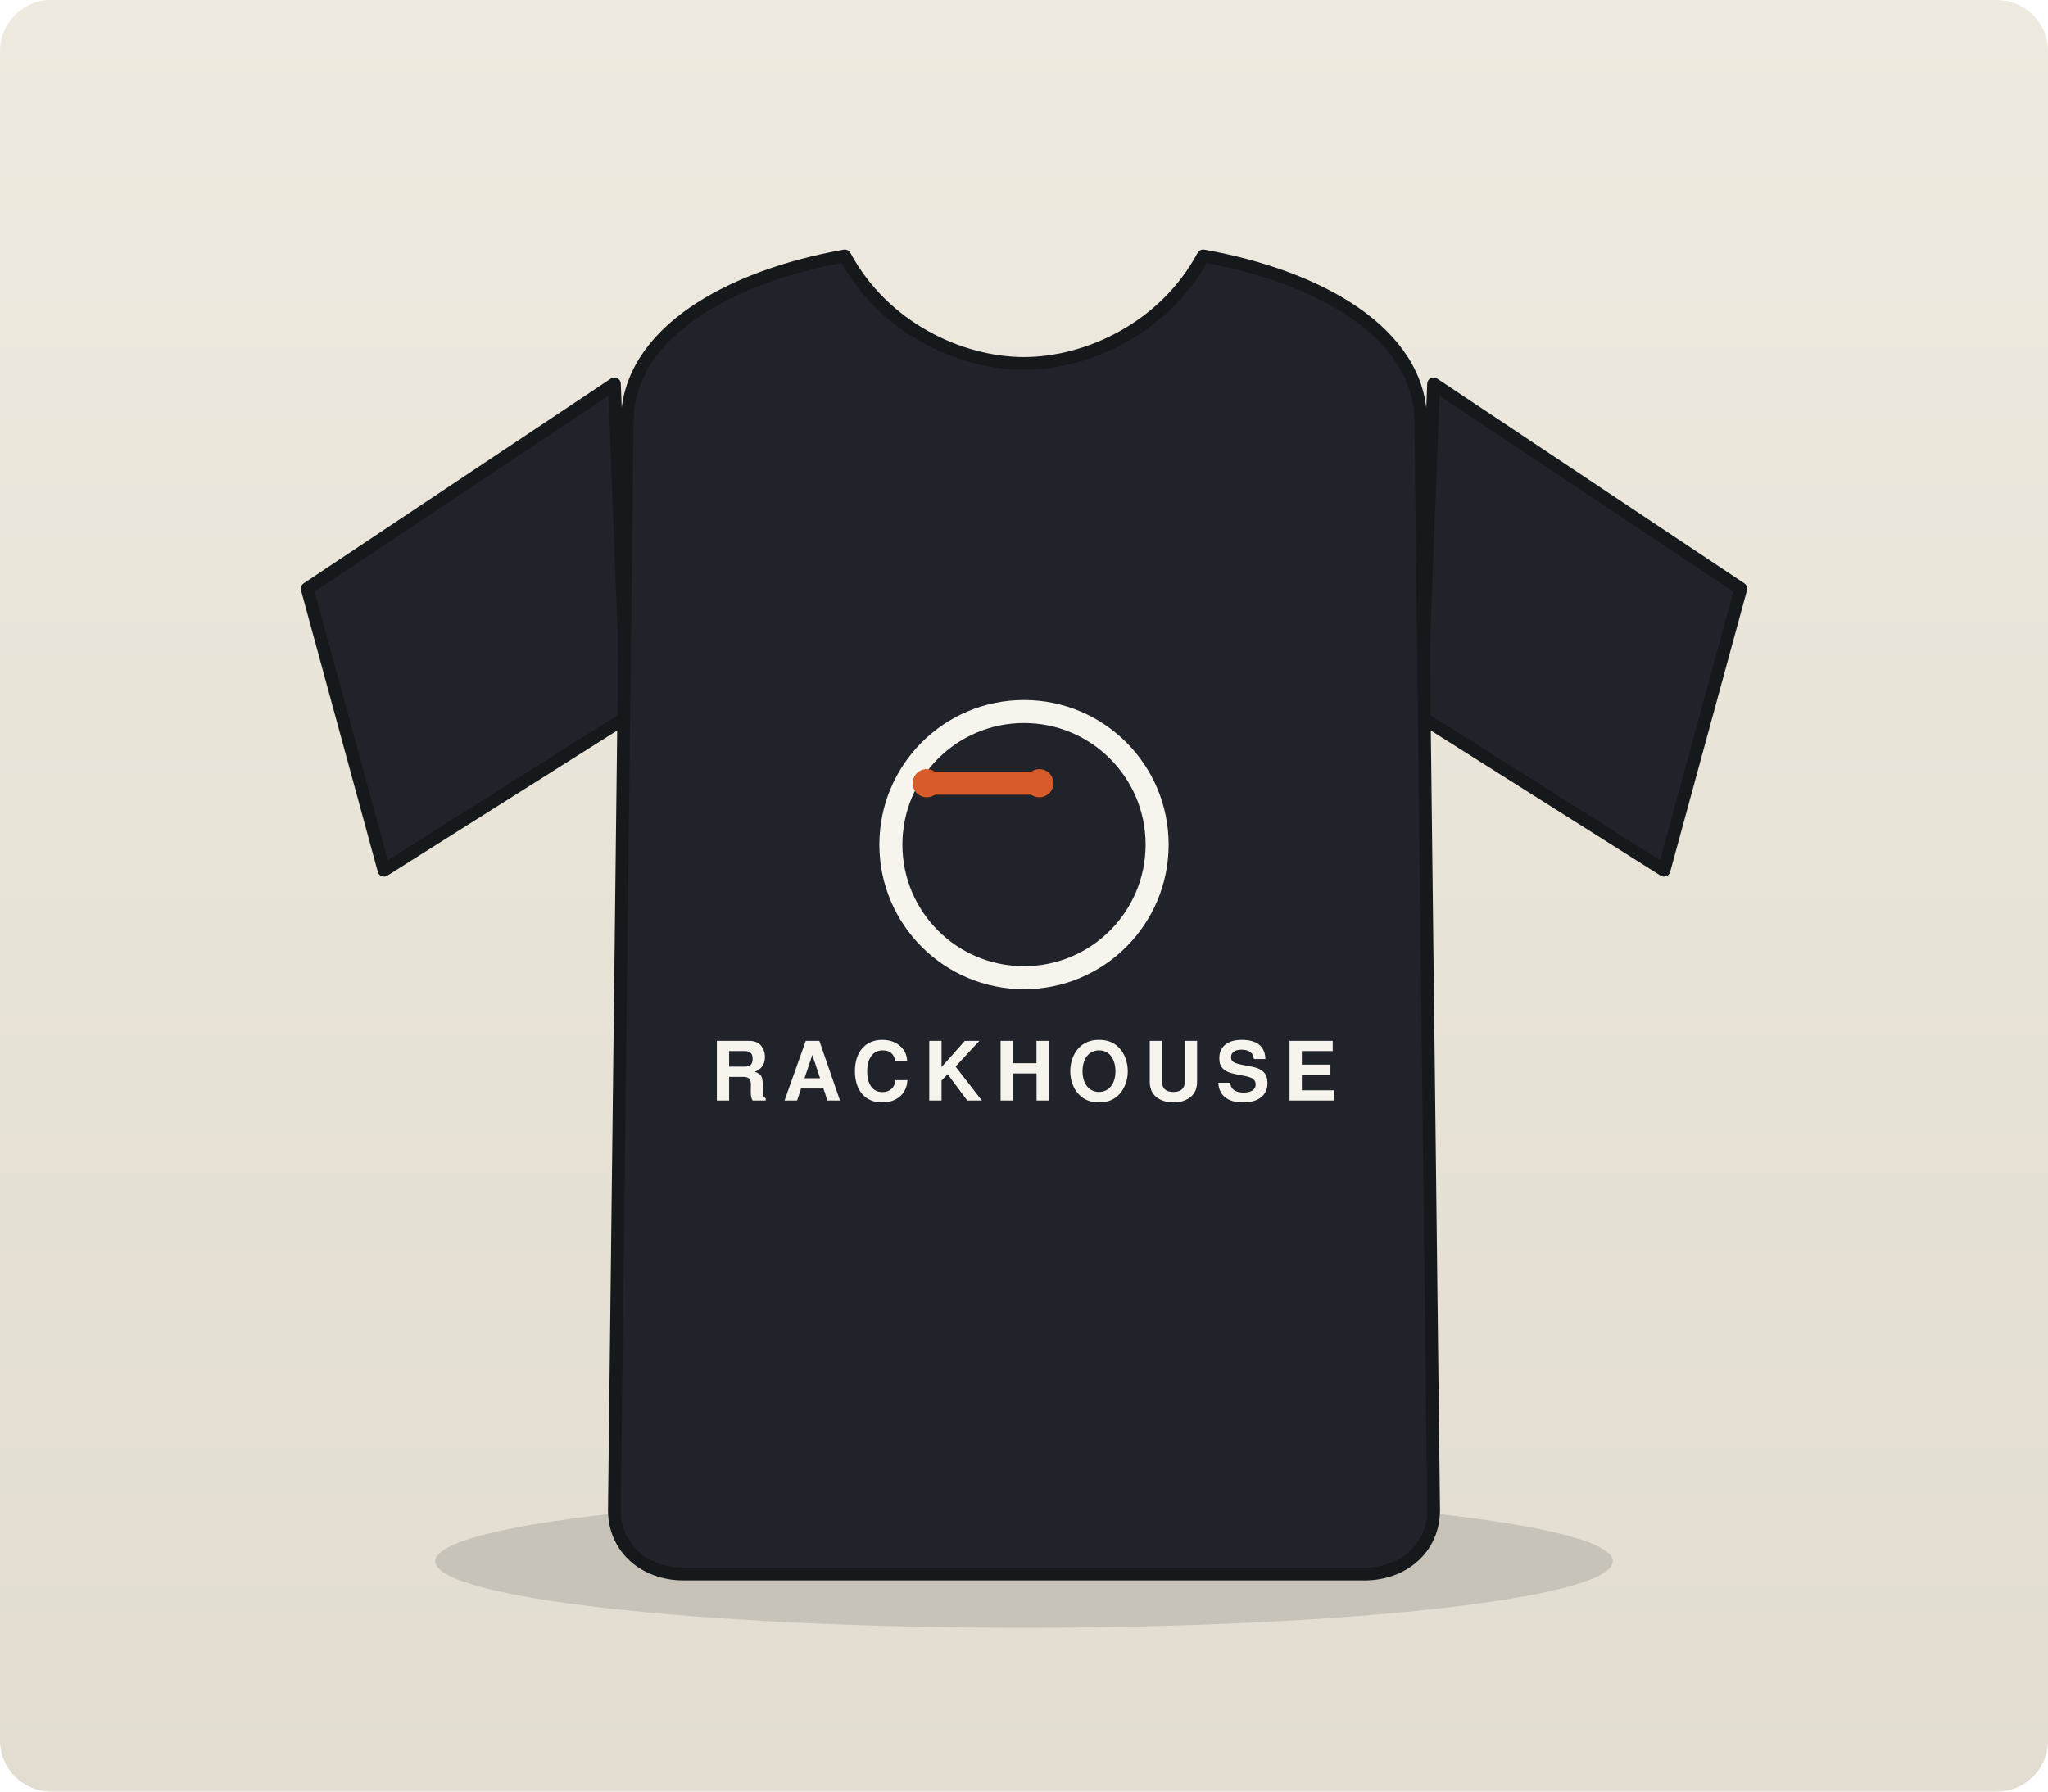
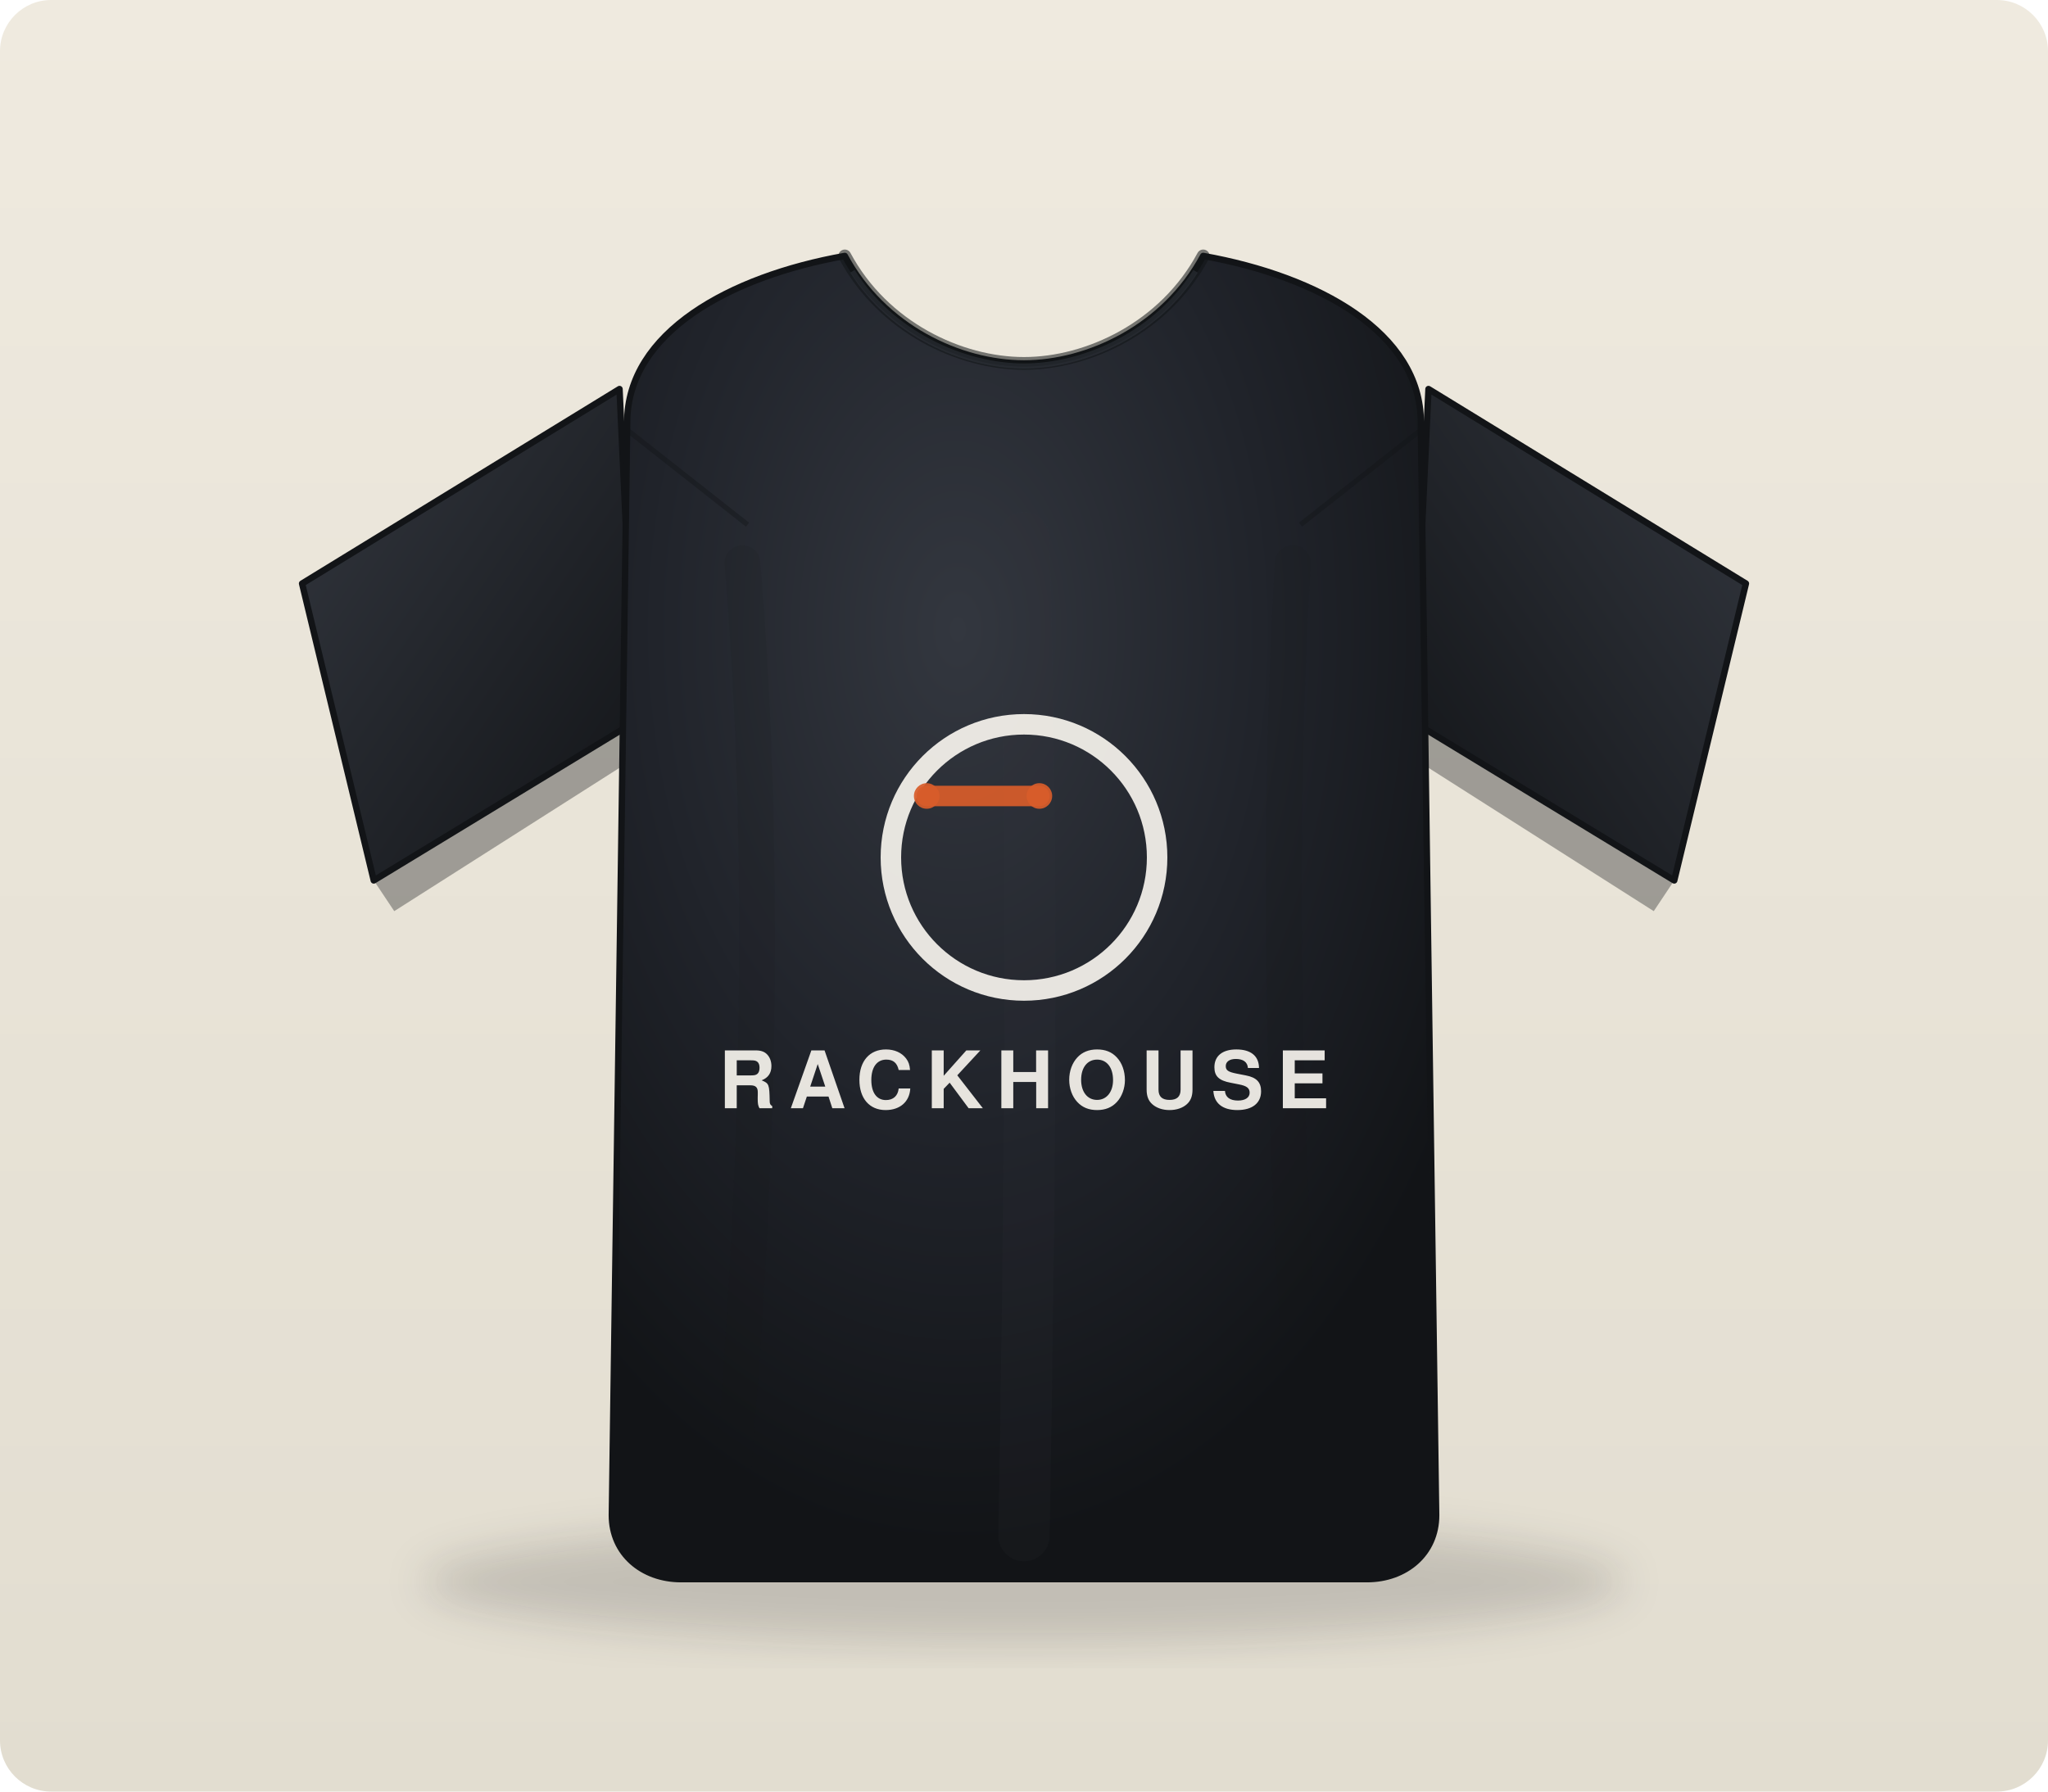
<svg xmlns="http://www.w3.org/2000/svg" viewBox="0 0 800 700" role="img" aria-label="Rackhouse t-shirt with the carabiner logo printed on the chest">
  <defs>
-     <linearGradient id="bg" x1="0" y1="0" x2="0" y2="1">
+     <linearGradient id="bg-ink" x1="0" y1="0" x2="0" y2="1">
      <stop offset="0" stop-color="#efeadf" />
      <stop offset="1" stop-color="#e2ddd0" />
    </linearGradient>
+     <radialGradient id="spot-ink" cx="42%" cy="28%" r="70%">
+       <stop offset="0" stop-color="#33373f" />
+       <stop offset="55%" stop-color="#20232a" />
+       <stop offset="100%" stop-color="#121417" />
+     </radialGradient>
+     <linearGradient id="sleeveL-ink" x1="0" y1="0" x2="1" y2="1">
+       <stop offset="0" stop-color="#33373f" />
+       <stop offset="1" stop-color="#121417" />
+     </linearGradient>
+     <linearGradient id="sleeveR-ink" x1="1" y1="0" x2="0" y2="1">
+       <stop offset="0" stop-color="#33373f" />
+       <stop offset="1" stop-color="#121417" />
+     </linearGradient>
+     <filter id="soft-ink" x="-20%" y="-20%" width="140%" height="140%">
+       <feGaussianBlur stdDeviation="8" />
+     </filter>
  </defs>
-   <rect width="800" height="700" rx="20" fill="url(#bg)" />
-   <ellipse cx="400" cy="610" rx="230" ry="26" fill="#15191c" opacity=".14" />
-   <path d="M240 150 L120 230 L150 340 L245 280 Z" fill="#20232a" stroke="#15191c" stroke-width="5" stroke-linejoin="round" />
-   <path d="M560 150 L680 230 L650 340 L555 280 Z" fill="#20232a" stroke="#15191c" stroke-width="5" stroke-linejoin="round" />
-   <path d="M245 165            C 245 130 285 108 330 100            C 345 128 375 142 400 142            C 425 142 455 128 470 100            C 515 108 555 130 555 165            L 560 590            C 560 605 548 615 533 615            L 267 615            C 252 615 240 605 240 590 Z" fill="#20232a" stroke="#15191c" stroke-width="5" stroke-linejoin="round" />
-   <path d="M330 100 C 345 128 375 142 400 142 C 425 142 455 128 470 100" fill="none" stroke="#15191c" stroke-opacity=".4" stroke-width="4" />
-   <g transform="translate(400,330)">
-     <circle cx="0" cy="0" r="52" fill="none" stroke="#f7f4ee" stroke-width="9" />
-     <line x1="-38" y1="-24" x2="6" y2="-24" stroke="#d85c2a" stroke-width="9" stroke-linecap="round" />
-     <circle cx="-38" cy="-24" r="5.5" fill="#d85c2a" />
-     <circle cx="6" cy="-24" r="5.5" fill="#d85c2a" />
-     <text x="0" y="100" text-anchor="middle" font-family="-apple-system, BlinkMacSystemFont, 'Segoe UI', Helvetica, Arial, sans-serif" font-weight="800" font-size="32" letter-spacing="5" fill="#f7f4ee">RACKHOUSE</text>
+   <rect width="800" height="700" rx="20" fill="url(#bg-ink)" />
+   <ellipse cx="400" cy="618" rx="235" ry="24" fill="#15191c" opacity=".16" filter="url(#soft-ink)" />
+   <path d="M242 152 L118 228 L146 344 L248 282 Z" fill="url(#sleeveL-ink)" stroke="#121417" stroke-width="2.5" stroke-linejoin="round" />
+   <path d="M558 152 L682 228 L654 344 L552 282 Z" fill="url(#sleeveR-ink)" stroke="#121417" stroke-width="2.5" stroke-linejoin="round" />
+   <path d="M146 344 L248 282 L242 300 L154 356 Z" fill="#121417" opacity=".35" />
+   <path d="M654 344 L552 282 L558 300 L646 356 Z" fill="#121417" opacity=".35" />
+   <path d="M245 165            C 245 130 285 108 330 100            C 345 128 375 142 400 142            C 425 142 455 128 470 100            C 515 108 555 130 555 165            L 561 592            C 561 607 549 617 534 617            L 266 617            C 251 617 239 607 239 592 Z" fill="url(#spot-ink)" stroke="#121417" stroke-width="2.5" stroke-linejoin="round" />
+   <path d="M290 220 C 300 340 296 470 285 590" stroke="#121417" stroke-width="14" stroke-linecap="round" opacity=".10" fill="none" />
+   <path d="M400 210 C 404 350 402 480 400 600" stroke="#33373f" stroke-width="20" stroke-linecap="round" opacity=".12" fill="none" />
+   <path d="M505 220 C 498 340 502 470 512 590" stroke="#121417" stroke-width="14" stroke-linecap="round" opacity=".10" fill="none" />
+   <path d="M245 168 L239 592" stroke="#121417" stroke-width="2" opacity=".45" fill="none" />
+   <path d="M555 168 L561 592" stroke="#121417" stroke-width="2" opacity=".45" fill="none" />
+   <path d="M245 168 L292 205" stroke="#121417" stroke-width="2" opacity=".4" fill="none" />
+   <path d="M555 168 L508 205" stroke="#121417" stroke-width="2" opacity=".4" fill="none" />
+   <path d="M330 100 C 345 128 375 142 400 142 C 425 142 455 128 470 100" fill="none" stroke="#121417" stroke-opacity=".55" stroke-width="5" stroke-linecap="round" />
+   <path d="M333 106 C 348 130 376 143 400 143 C 424 143 452 130 467 106" fill="none" stroke="#33373f" stroke-opacity=".5" stroke-width="2" />
+   <g transform="translate(400,335)">
+     <circle cx="0" cy="0" r="52" fill="none" stroke="#f7f4ee" stroke-width="8" opacity=".92" />
+     <line x1="-38" y1="-24" x2="6" y2="-24" stroke="#d85c2a" stroke-width="8" stroke-linecap="round" opacity=".92" />
+     <circle cx="-38" cy="-24" r="5" fill="#d85c2a" opacity=".92" />
+     <circle cx="6" cy="-24" r="5" fill="#d85c2a" opacity=".92" />
+     <text x="0" y="98" text-anchor="middle" font-family="-apple-system, BlinkMacSystemFont, 'Segoe UI', Helvetica, Arial, sans-serif" font-weight="800" font-size="31" letter-spacing="5" fill="#f7f4ee" opacity=".92">RACKHOUSE</text>
  </g>
</svg>
